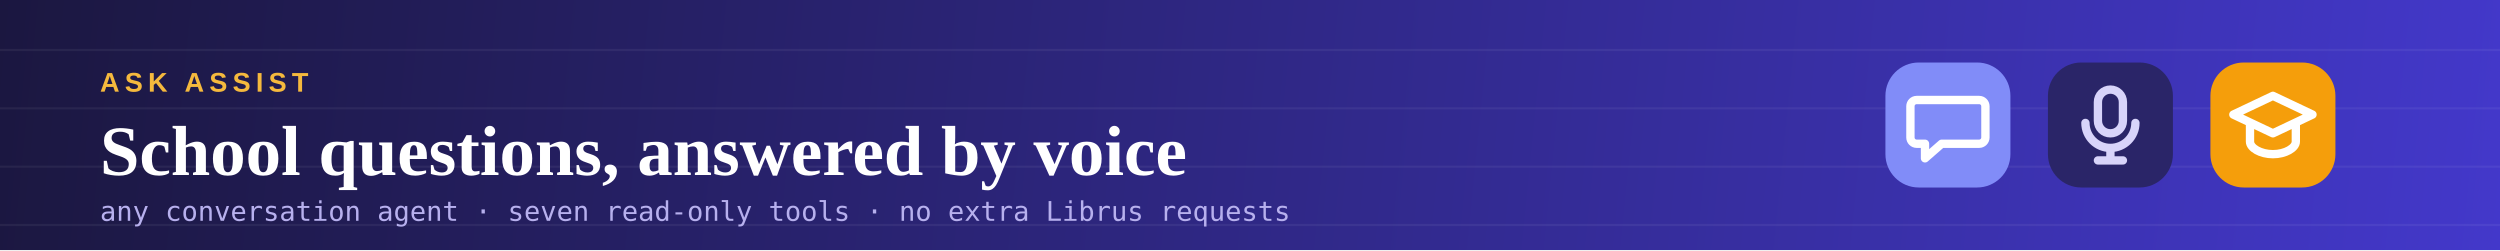
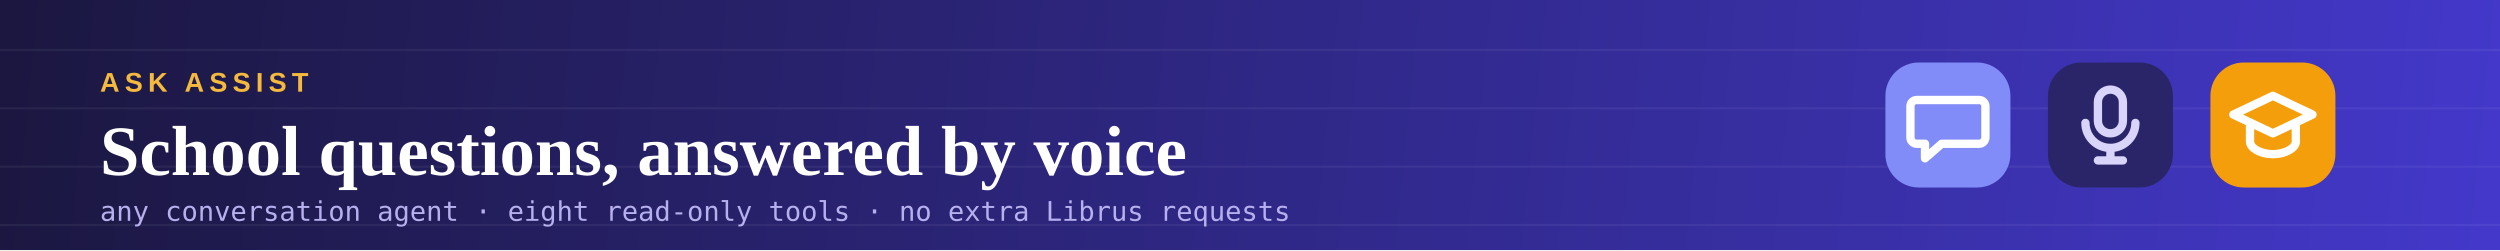
<svg xmlns="http://www.w3.org/2000/svg" viewBox="0 0 1200 120" width="1200" height="120">
  <defs>
    <linearGradient id="bg" x1="0" y1="0" x2="1200" y2="120" gradientUnits="userSpaceOnUse">
      <stop offset="0%" stop-color="#1B1740" />
      <stop offset="100%" stop-color="#4338CA" />
    </linearGradient>
  </defs>
  <rect width="1200" height="120" fill="url(#bg)" />
  <g stroke="#FFFFFF" stroke-opacity="0.055" stroke-width="1">
    <line x1="0" y1="24" x2="1200" y2="24" />
    <line x1="0" y1="52" x2="1200" y2="52" />
    <line x1="0" y1="80" x2="1200" y2="80" />
    <line x1="0" y1="108" x2="1200" y2="108" />
  </g>
  <text x="48" y="44" font-family="Arial, Helvetica, sans-serif" font-size="13" font-weight="700" letter-spacing="2.5" fill="#F5B93D">ASK ASSIST</text>
  <text x="48" y="84" font-family="Georgia, 'Times New Roman', serif" font-size="34" font-weight="700" fill="#FFFFFF">School questions, answered by voice</text>
-   <text x="48" y="106" font-family="Consolas, Menlo, monospace" font-size="13" fill="#B7B0EE">any conversation agent · seven read-only tools · no extra Librus requests</text>
+   <text x="48" y="106" font-family="Consolas, Menlo, monospace" font-size="13" fill="#B7B0EE">any conversation agent · eight read-only tools · no extra Librus requests</text>
  <g transform="translate(905,30)">
    <g transform="translate(0,0)">
      <rect width="60" height="60" rx="16" fill="#818CF8" />
      <path d="M15 18h30a3 3 0 0 1 3 3v15a3 3 0 0 1-3 3H27l-8 7v-7h-4a3 3 0 0 1-3-3V21a3 3 0 0 1 3-3z" stroke="#FFFFFF" stroke-width="4" fill="none" stroke-linejoin="round" />
    </g>
    <g transform="translate(78,0)">
      <rect width="60" height="60" rx="16" fill="#2A2568" />
      <rect x="24" y="13" width="12" height="21" rx="6" stroke="#D8D4FA" stroke-width="4" fill="none" />
      <path d="M18 29a12 12 0 0 0 24 0M30 41v6M24 47h12" stroke="#D8D4FA" stroke-width="4" fill="none" stroke-linecap="round" />
    </g>
    <g transform="translate(156,0)">
      <rect width="60" height="60" rx="16" fill="#F59E0B" />
      <path d="M30 16L11 25l19 9 19-9zM19 29v9c0 3 5 6 11 6s11-3 11-6v-9" stroke="#FFFFFF" stroke-width="4" fill="none" stroke-linejoin="round" stroke-linecap="round" />
    </g>
  </g>
</svg>
